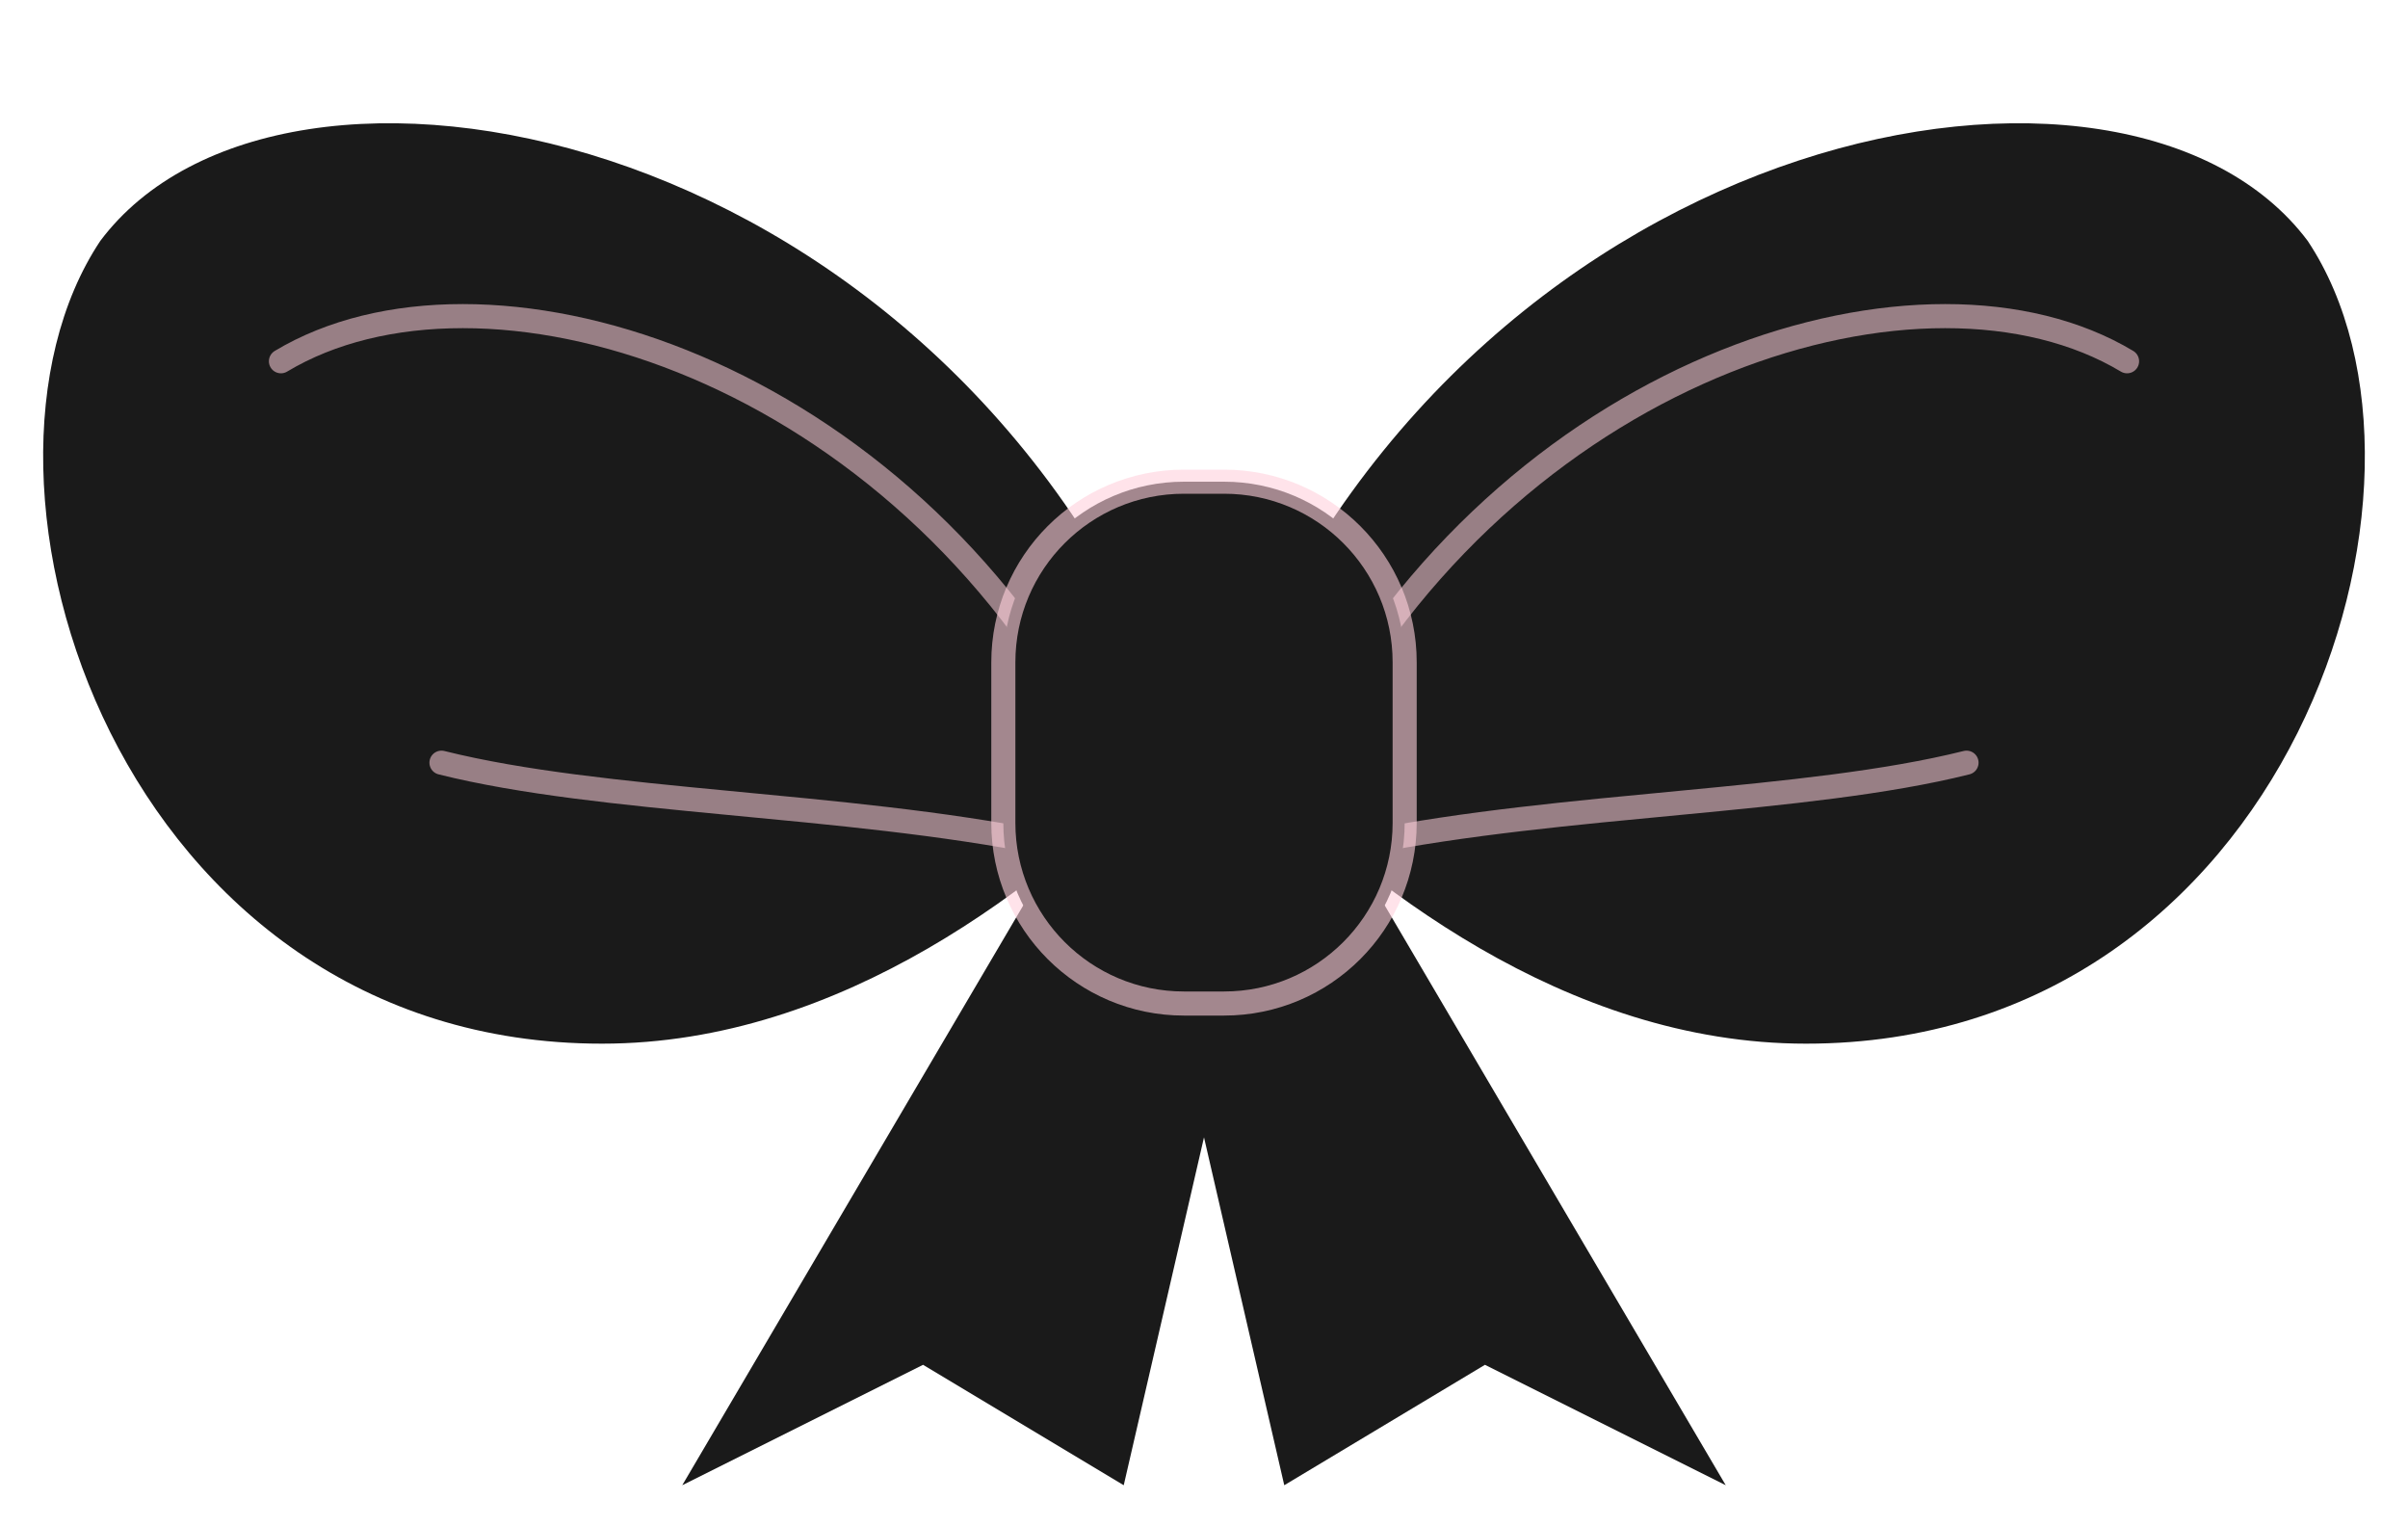
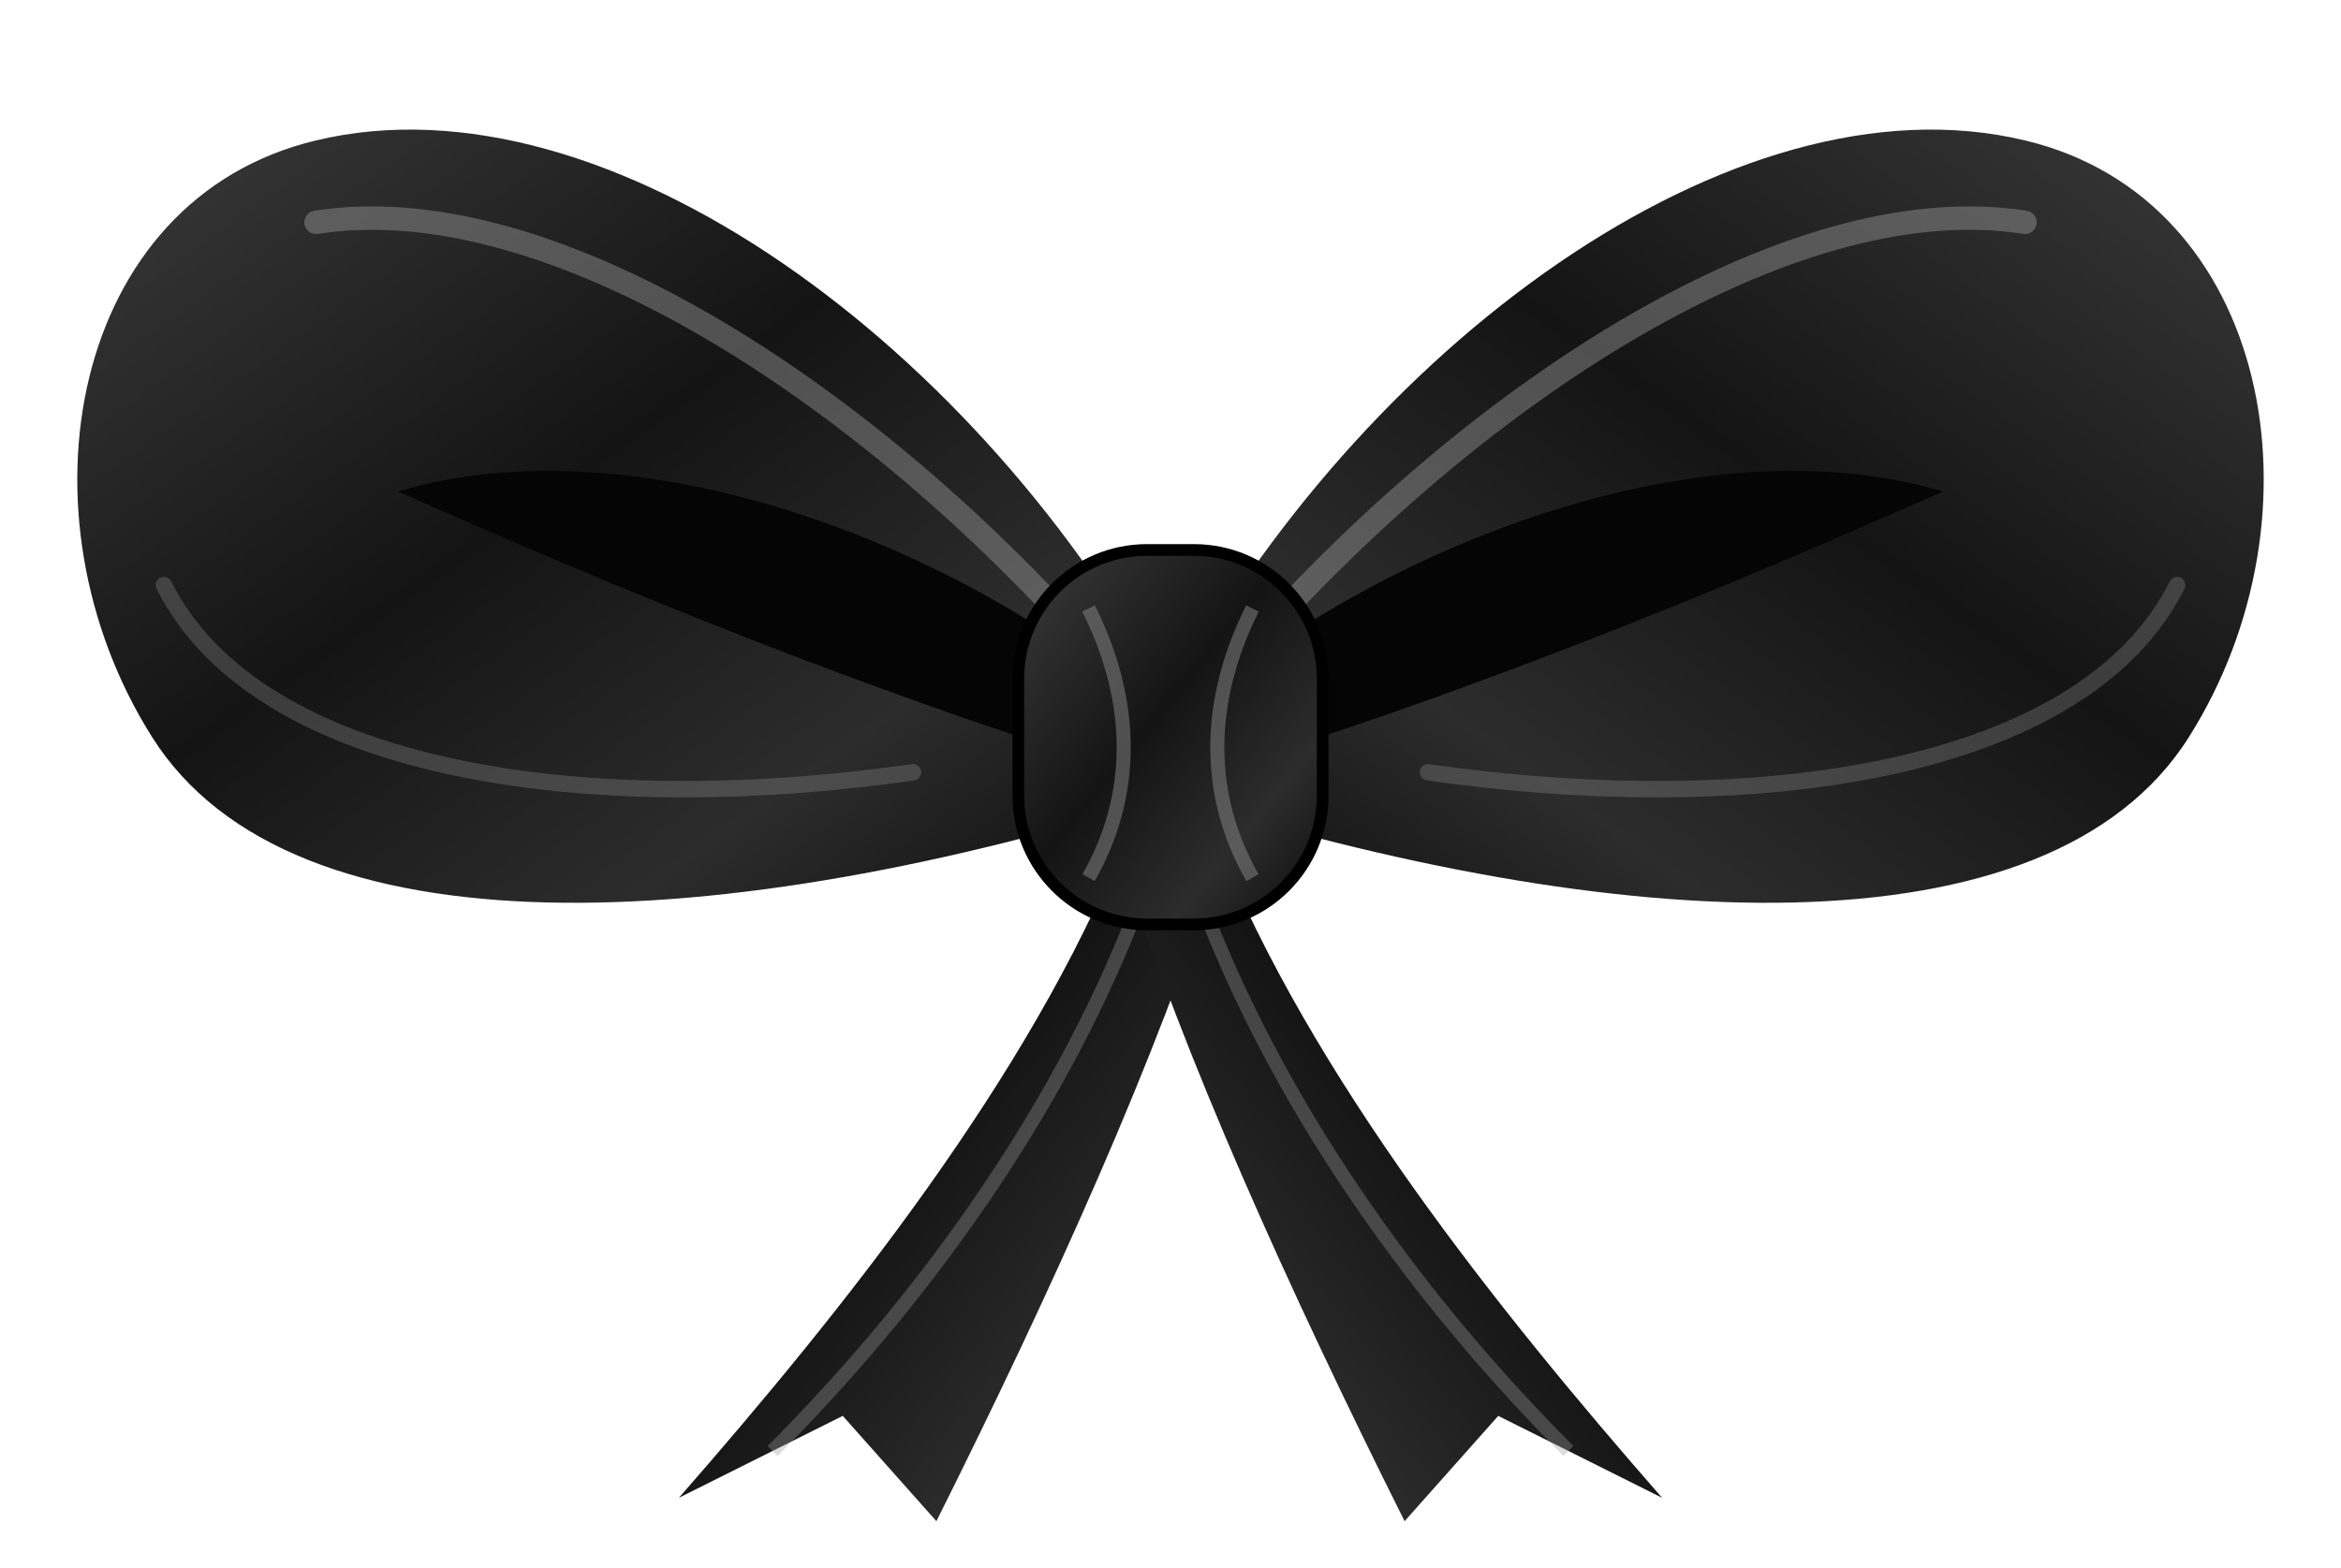
- <svg xmlns="http://www.w3.org/2000/svg" viewBox="0 0 120 76">
-   <path d="M58 34 C46 6 14 0 5 12 C-3 24 6 52 30 52 C42 52 52 44 58 38 Z" fill="#1A1A1A" />
-   <path d="M62 34 C74 6 106 0 115 12 C123 24 114 52 90 52 C78 52 68 44 62 38 Z" fill="#1A1A1A" />
-   <path d="M54 36 C44 18 24 12 14 18 M66 36 C76 18 96 12 106 18 M52 42 C42 40 30 40 22 38 M68 42 C78 40 90 40 98 38" stroke="#FFD1DC" stroke-opacity=".55" stroke-width="1.2" fill="none" stroke-linecap="round" />
-   <path d="M54 40 L34 74 L46 68 L56 74 L62 48 Z" fill="#1A1A1A" />
-   <path d="M66 40 L86 74 L74 68 L64 74 L58 48 Z" fill="#1A1A1A" />
-   <rect x="50" y="24" width="20" height="26" rx="9" fill="#1A1A1A" stroke="#FFD1DC" stroke-opacity=".6" stroke-width="1.2" />
+ <svg xmlns="http://www.w3.org/2000/svg" viewBox="0 0 200 134">
+   <defs>
+     <linearGradient id="raso" x1="0" y1="0" x2="1" y2="1">
+       <stop offset="0" stop-color="#3b3b3b" />
+       <stop offset=".45" stop-color="#141414" />
+       <stop offset=".75" stop-color="#2c2c2c" />
+       <stop offset="1" stop-color="#0c0c0c" />
+     </linearGradient>
+   </defs>
+   <g>
+     <path d="M100 60 C84 30 52 6 27 12 C6 17 1 44 13 63 C25 82 62 80 100 68 Z" fill="url(#raso)" />
+     <path d="M100 62 C82 46 54 36 34 42 C52 50 76 60 100 67 Z" fill="#050505" />
+     <path d="M27 19 C46 16 72 32 92 54" stroke="#9a9a9a" stroke-opacity=".45" stroke-width="2" fill="none" stroke-linecap="round" />
+     <path d="M14 50 C22 66 50 70 78 66" stroke="#9a9a9a" stroke-opacity=".3" stroke-width="1.4" fill="none" stroke-linecap="round" />
+     <path d="M96 72 C88 92 72 112 58 128 L72 121 L80 130 C90 110 99 90 104 74 Z" fill="url(#raso)" />
+     <path d="M97 78 C90 96 78 112 66 124" stroke="#9a9a9a" stroke-opacity=".35" stroke-width="1.2" fill="none" />
+   </g>
+   <g transform="translate(200 0) scale(-1 1)">
+     <path d="M100 60 C84 30 52 6 27 12 C6 17 1 44 13 63 C25 82 62 80 100 68 Z" fill="url(#raso)" />
+     <path d="M100 62 C82 46 54 36 34 42 C52 50 76 60 100 67 Z" fill="#050505" />
+     <path d="M27 19 C46 16 72 32 92 54" stroke="#9a9a9a" stroke-opacity=".45" stroke-width="2" fill="none" stroke-linecap="round" />
+     <path d="M14 50 C22 66 50 70 78 66" stroke="#9a9a9a" stroke-opacity=".3" stroke-width="1.4" fill="none" stroke-linecap="round" />
+     <path d="M96 72 C88 92 72 112 58 128 L72 121 L80 130 C90 110 99 90 104 74 Z" fill="url(#raso)" />
+     <path d="M97 78 C90 96 78 112 66 124" stroke="#9a9a9a" stroke-opacity=".35" stroke-width="1.2" fill="none" />
+   </g>
+   <rect x="87" y="47" width="26" height="32" rx="11" fill="url(#raso)" stroke="#000" stroke-width="1" />
+   <path d="M93 52 C97 60 97 68 93 75 M107 52 C103 60 103 68 107 75" stroke="#8a8a8a" stroke-opacity=".5" stroke-width="1.2" fill="none" />
</svg>
